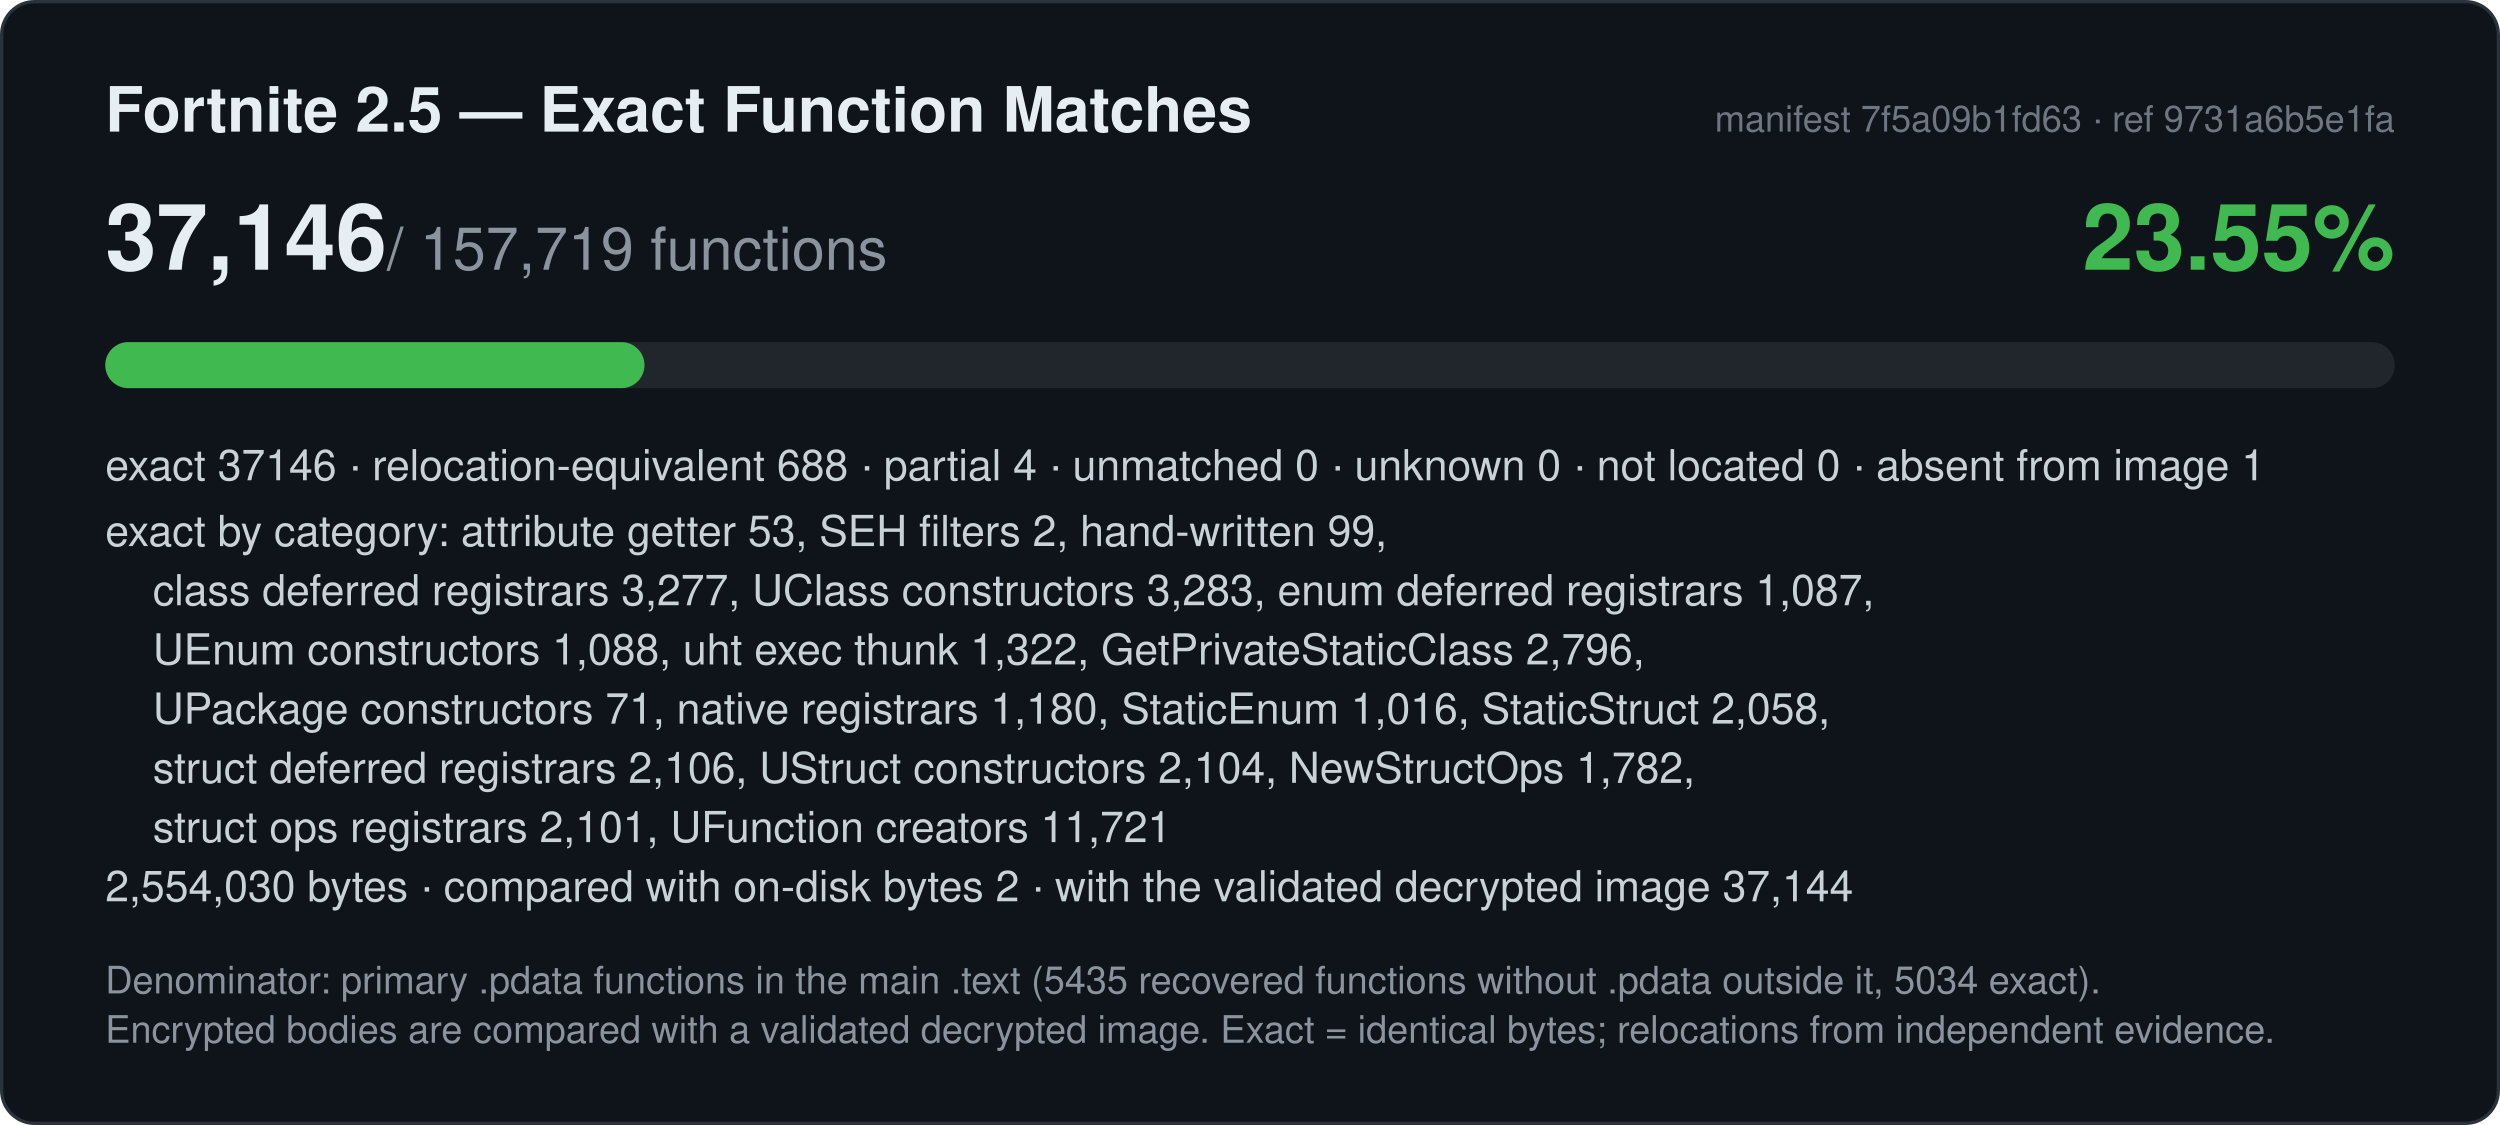
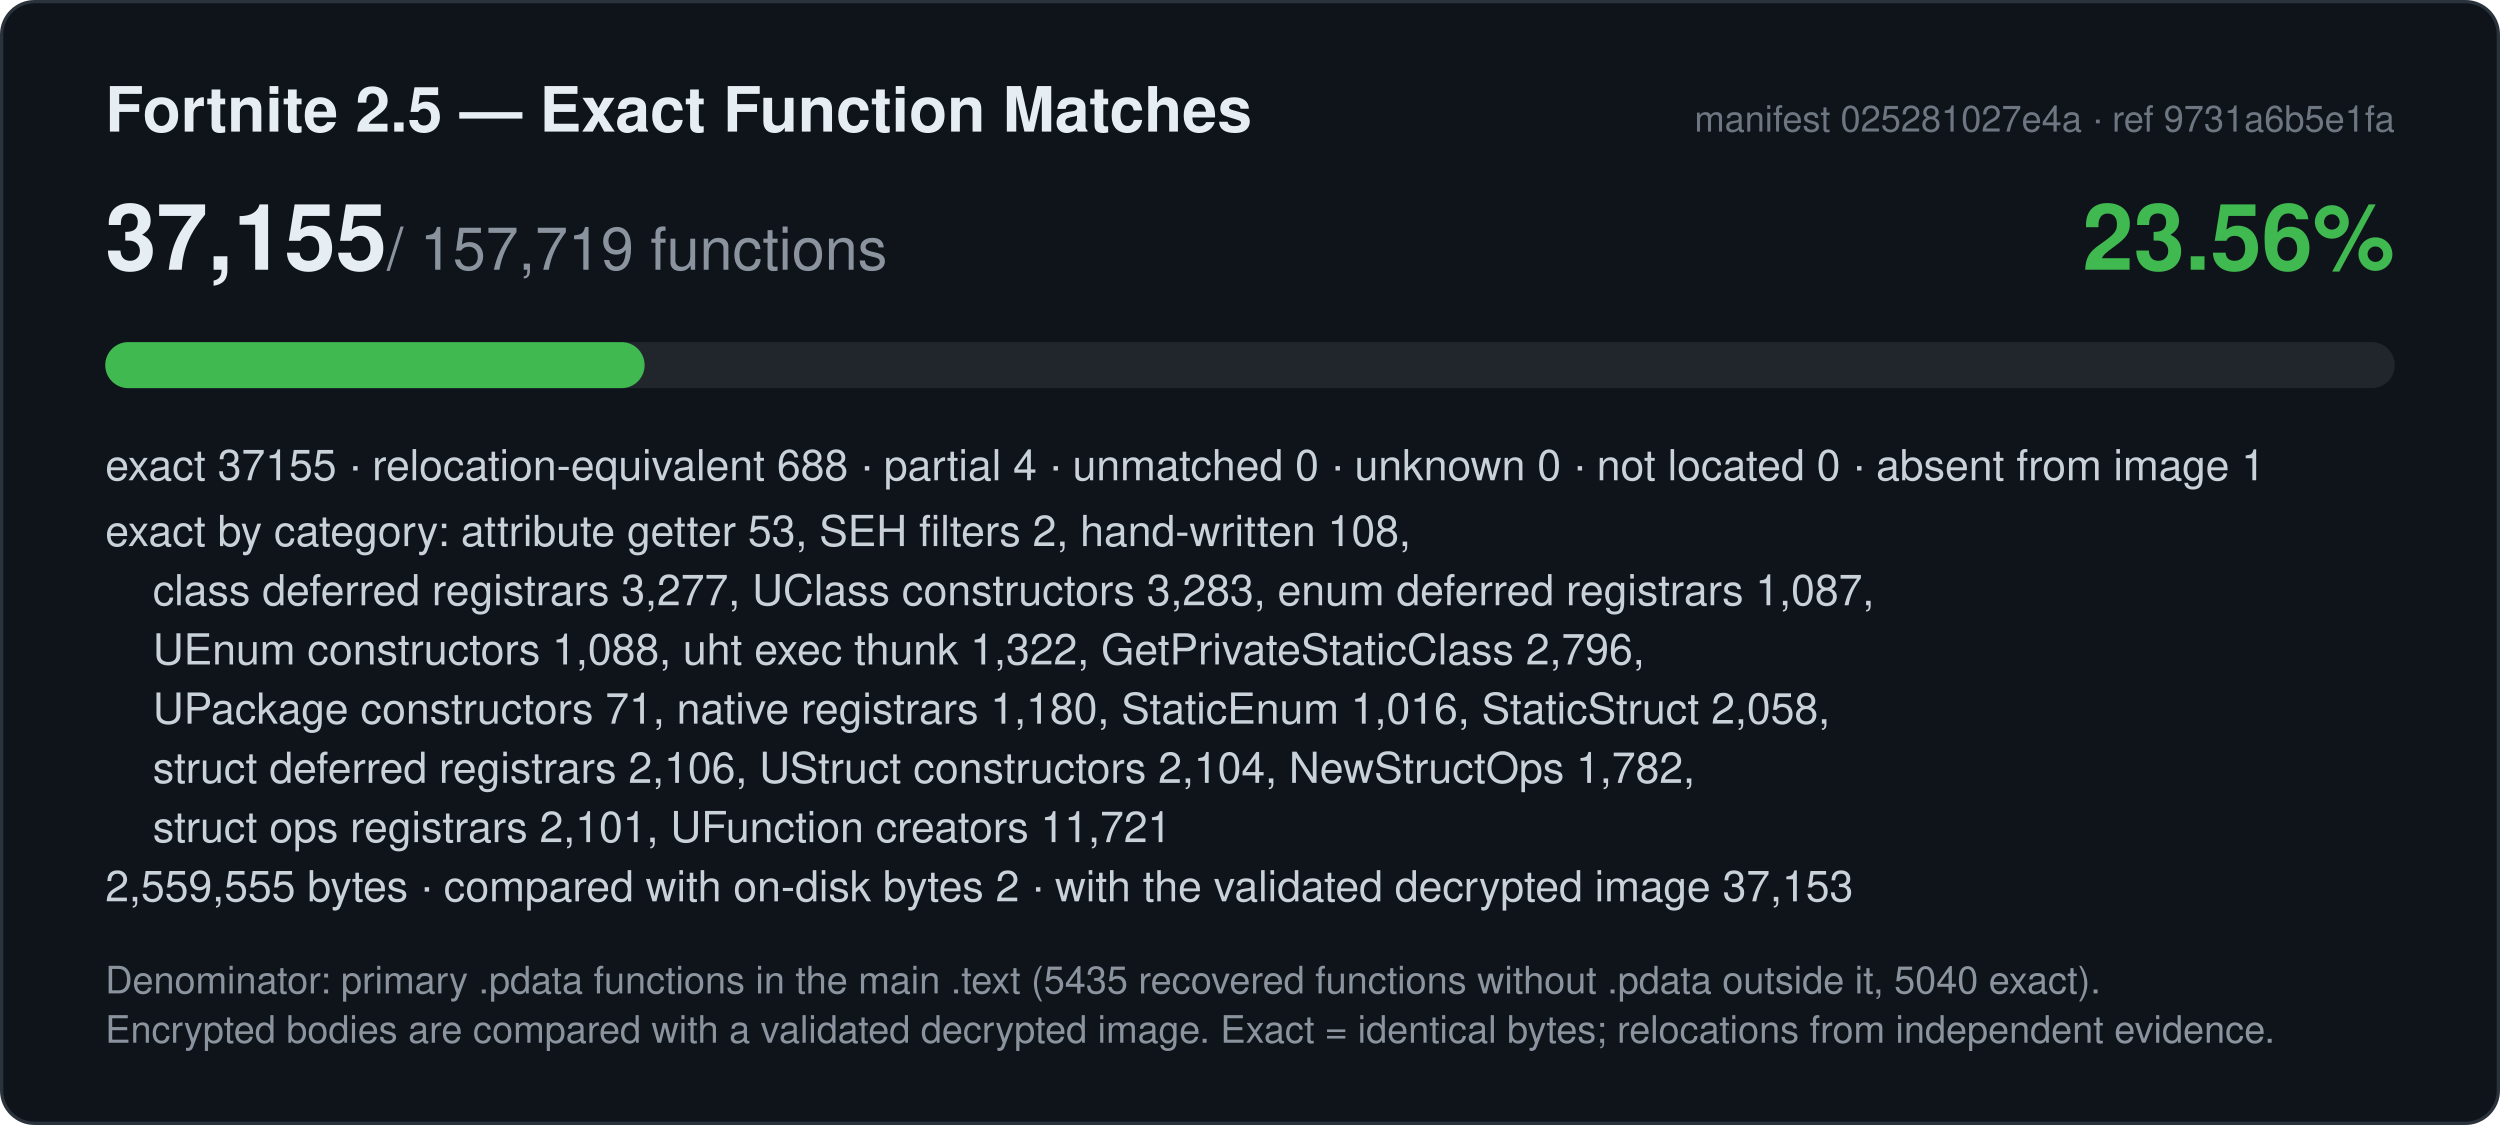
<svg xmlns="http://www.w3.org/2000/svg" width="760" height="342" viewBox="0 0 760 342" role="img" aria-labelledby="t d">
  <rect x="0.5" y="0.5" width="759" height="341" rx="10" fill="#0f141a" stroke="#2a323c" />
  <text x="32" y="40" font-family="Segoe UI, -apple-system, Helvetica, Arial, sans-serif" font-size="19" font-weight="600" fill="#e6edf3">Fortnite 2.5 — Exact Function Matches</text>
-   <text x="32" y="82" font-family="Segoe UI, -apple-system, Helvetica, Arial, sans-serif" font-size="28" font-weight="700" fill="#e6edf3">37,146<tspan font-size="18" font-weight="400" fill="#8b949e"> / 157,719 functions</tspan>
+   <text x="32" y="82" font-family="Segoe UI, -apple-system, Helvetica, Arial, sans-serif" font-size="28" font-weight="700" fill="#e6edf3">37,155<tspan font-size="18" font-weight="400" fill="#8b949e"> / 157,719 functions</tspan>
  </text>
-   <text x="728" y="82" text-anchor="end" font-family="Segoe UI, -apple-system, Helvetica, Arial, sans-serif" font-size="28" font-weight="700" fill="#3fb950">23.55%</text>
+   <text x="728" y="82" text-anchor="end" font-family="Segoe UI, -apple-system, Helvetica, Arial, sans-serif" font-size="28" font-weight="700" fill="#3fb950">23.56%</text>
  <rect x="32" y="104" width="696" height="14" rx="7" fill="#21262d" />
-   <rect x="32" y="104" width="163.922" height="14" rx="7.000" fill="#3fb950" />
-   <text x="32" y="146" font-family="Segoe UI, -apple-system, Helvetica, Arial, sans-serif" font-size="13" fill="#c9d1d9">exact 37146 · relocation-equivalent 688 · partial 4 · unmatched 0 · unknown 0 · not located 0 · absent from image 1</text>
-   <text x="32" y="166" font-family="Segoe UI, -apple-system, Helvetica, Arial, sans-serif" font-size="13" fill="#c9d1d9" xml:space="preserve">exact by category: attribute getter 53, SEH filters 2, hand-written 99,</text>
+   <rect x="32" y="104" width="163.962" height="14" rx="7.000" fill="#3fb950" />
+   <text x="32" y="146" font-family="Segoe UI, -apple-system, Helvetica, Arial, sans-serif" font-size="13" fill="#c9d1d9">exact 37155 · relocation-equivalent 688 · partial 4 · unmatched 0 · unknown 0 · not located 0 · absent from image 1</text>
+   <text x="32" y="166" font-family="Segoe UI, -apple-system, Helvetica, Arial, sans-serif" font-size="13" fill="#c9d1d9" xml:space="preserve">exact by category: attribute getter 53, SEH filters 2, hand-written 108,</text>
  <text x="32" y="184" font-family="Segoe UI, -apple-system, Helvetica, Arial, sans-serif" font-size="13" fill="#c9d1d9" xml:space="preserve">    class deferred registrars 3,277, UClass constructors 3,283, enum deferred registrars 1,087,</text>
  <text x="32" y="202" font-family="Segoe UI, -apple-system, Helvetica, Arial, sans-serif" font-size="13" fill="#c9d1d9" xml:space="preserve">    UEnum constructors 1,088, uht exec thunk 1,322, GetPrivateStaticClass 2,796,</text>
  <text x="32" y="220" font-family="Segoe UI, -apple-system, Helvetica, Arial, sans-serif" font-size="13" fill="#c9d1d9" xml:space="preserve">    UPackage constructors 71, native registrars 1,180, StaticEnum 1,016, StaticStruct 2,058,</text>
  <text x="32" y="238" font-family="Segoe UI, -apple-system, Helvetica, Arial, sans-serif" font-size="13" fill="#c9d1d9" xml:space="preserve">    struct deferred registrars 2,106, UStruct constructors 2,104, NewStructOps 1,782,</text>
  <text x="32" y="256" font-family="Segoe UI, -apple-system, Helvetica, Arial, sans-serif" font-size="13" fill="#c9d1d9" xml:space="preserve">    struct ops registrars 2,101, UFunction creators 11,721</text>
-   <text x="32" y="274" font-family="Segoe UI, -apple-system, Helvetica, Arial, sans-serif" font-size="13" fill="#c9d1d9">2,554,030 bytes · compared with on-disk bytes 2 · with the validated decrypted image 37,144</text>
-   <text x="32" y="302" font-family="Segoe UI, -apple-system, Helvetica, Arial, sans-serif" font-size="11.5" fill="#8b949e">Denominator: primary .pdata functions in the main .text (5435 recovered functions without .pdata outside it, 5034 exact).</text>
+   <text x="32" y="274" font-family="Segoe UI, -apple-system, Helvetica, Arial, sans-serif" font-size="13" fill="#c9d1d9">2,559,555 bytes · compared with on-disk bytes 2 · with the validated decrypted image 37,153</text>
+   <text x="32" y="302" font-family="Segoe UI, -apple-system, Helvetica, Arial, sans-serif" font-size="11.5" fill="#8b949e">Denominator: primary .pdata functions in the main .text (5435 recovered functions without .pdata outside it, 5040 exact).</text>
  <text x="32" y="317" font-family="Segoe UI, -apple-system, Helvetica, Arial, sans-serif" font-size="11.5" fill="#8b949e">Encrypted bodies are compared with a validated decrypted image. Exact = identical bytes; relocations from independent evidence.</text>
-   <text x="728" y="40" text-anchor="end" font-family="Segoe UI, -apple-system, Helvetica, Arial, sans-serif" font-size="11" fill="#6e7681">manifest 7f5a09b1fd63 · ref 9731a6b5e1fa</text>
+   <text x="728" y="40" text-anchor="end" font-family="Segoe UI, -apple-system, Helvetica, Arial, sans-serif" font-size="11" fill="#6e7681">manifest 025281027e4a · ref 9731a6b5e1fa</text>
</svg>
